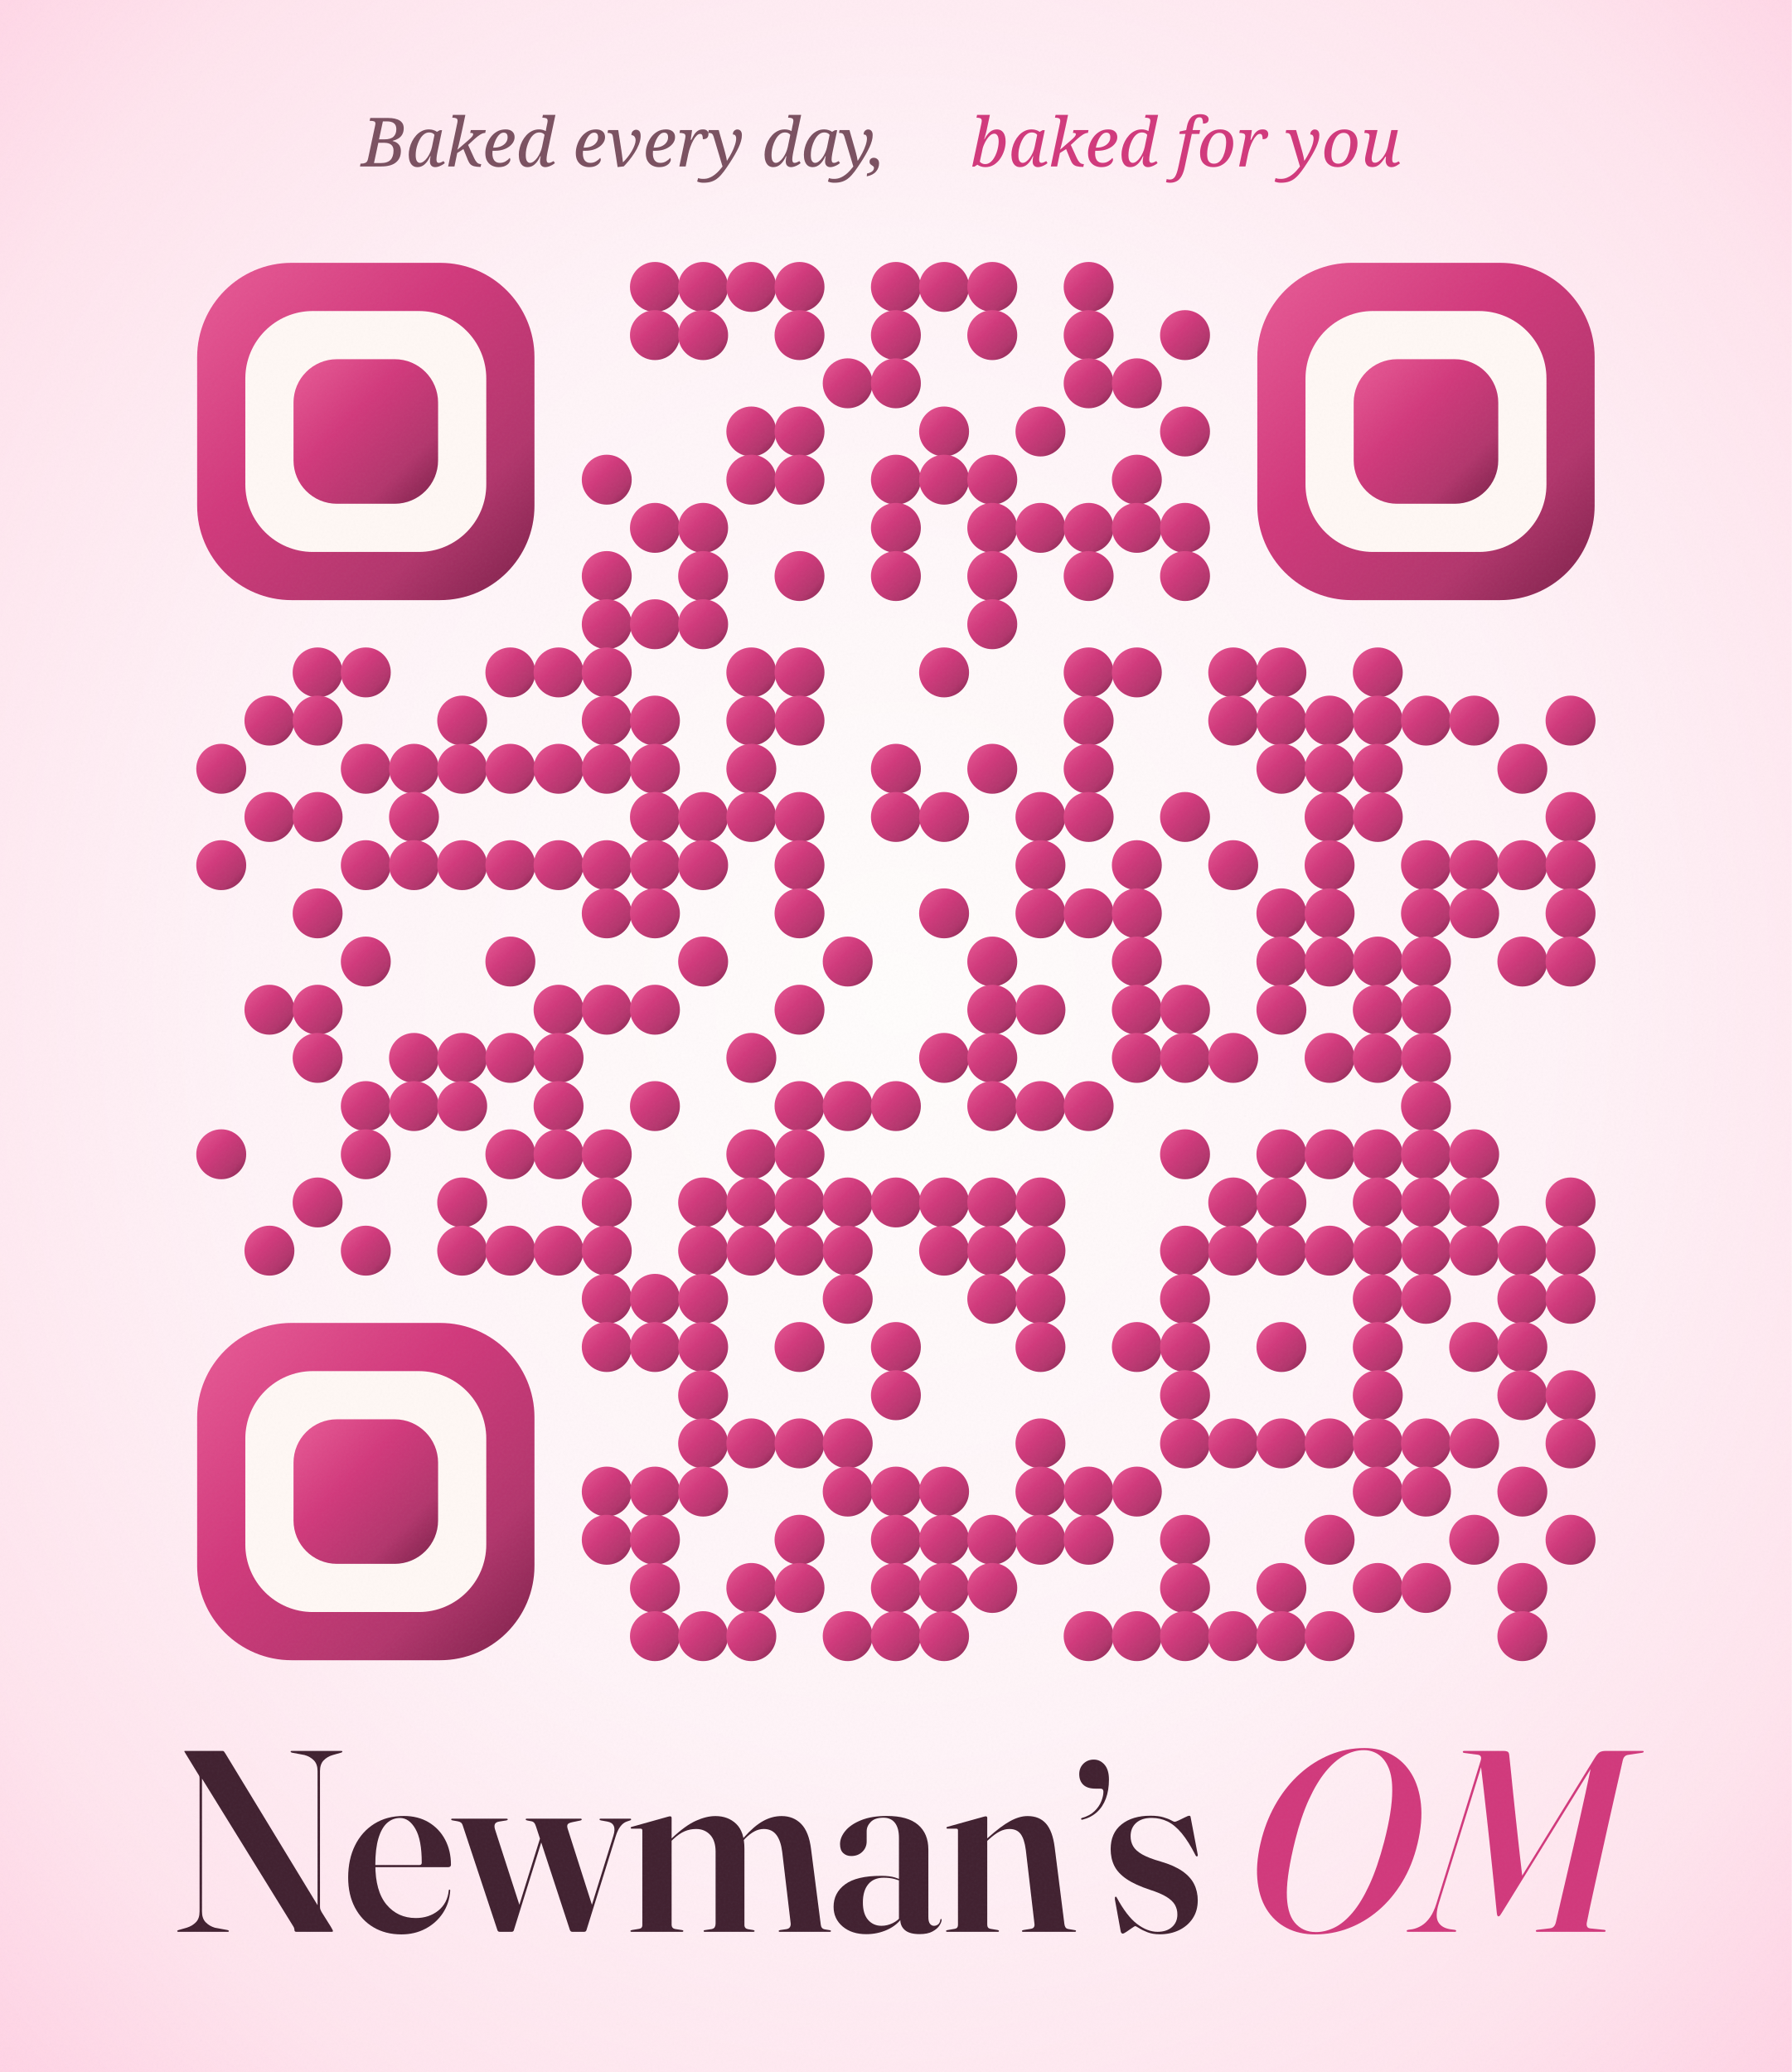
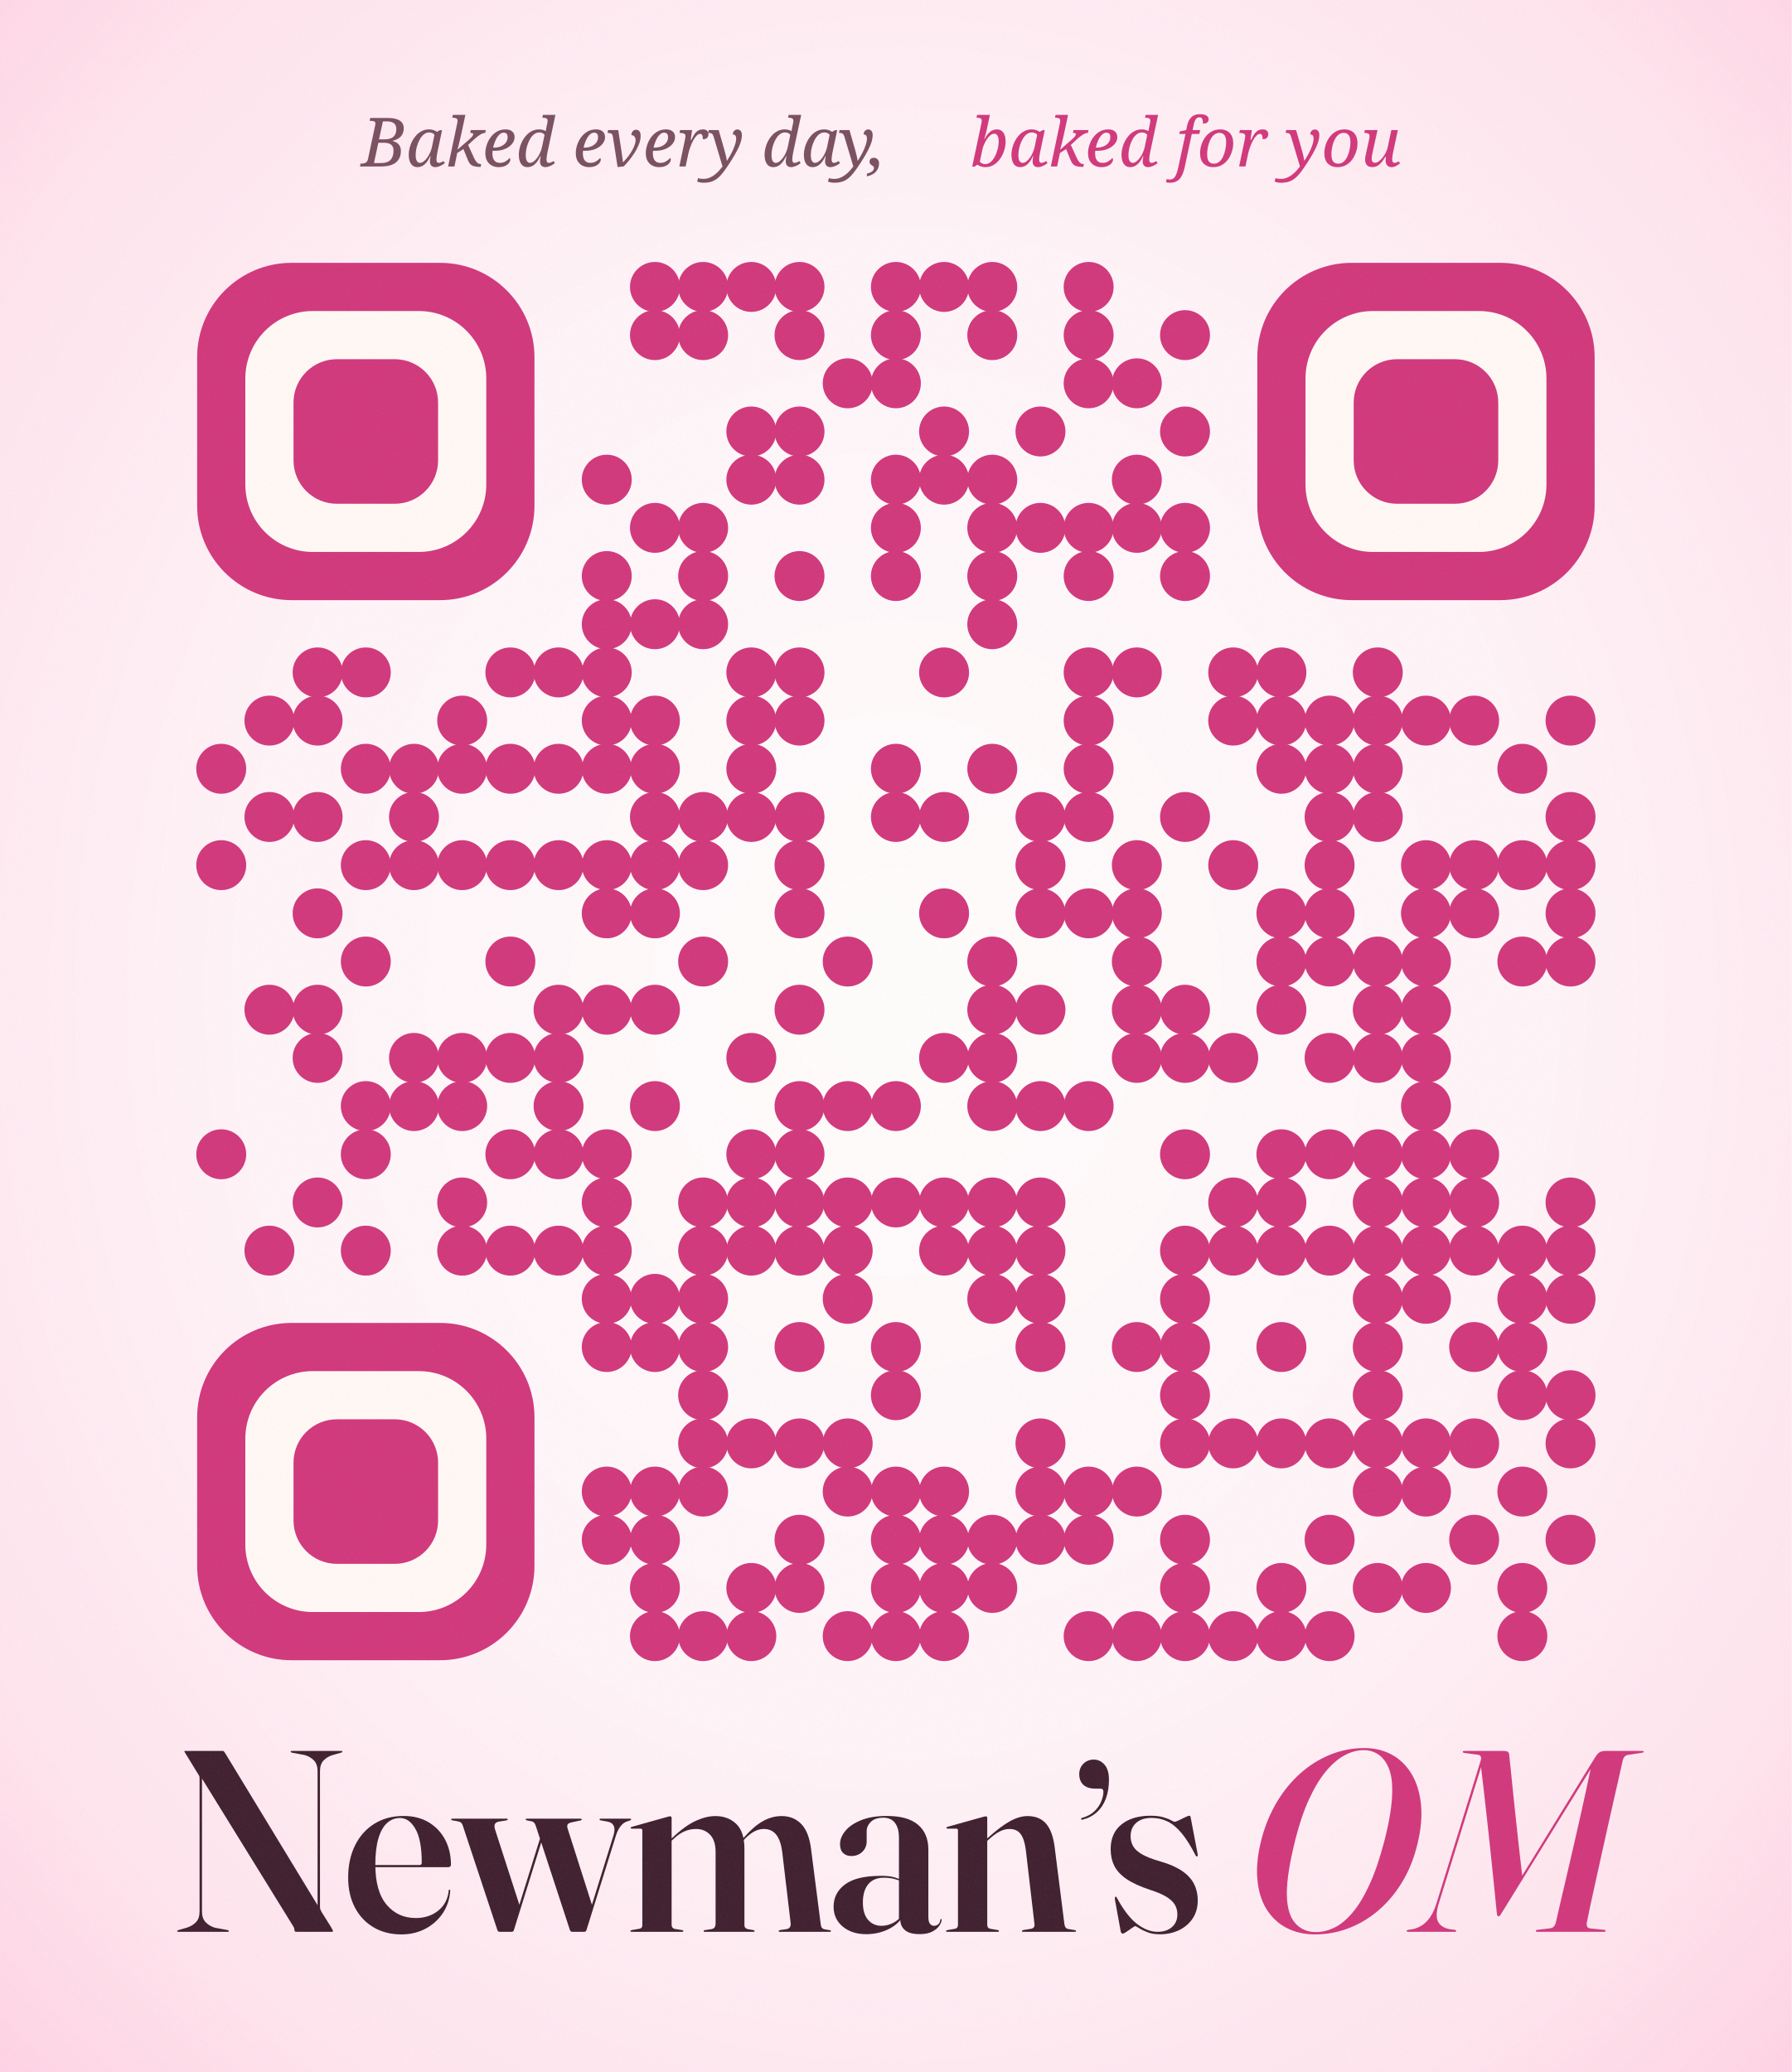
<svg xmlns="http://www.w3.org/2000/svg" viewBox="0 0 818 946" width="818" height="946" role="img" aria-label="Scan to visit Newman's OM — fresh sourdough, baked in Jacaranda Cay">
  <defs>
    <linearGradient id="dot" x1="0" y1="0" x2="1" y2="1">
      <stop offset="0" stop-color="#e85b96" />
      <stop offset=".4" stop-color="#d1387b" />
      <stop offset=".75" stop-color="#b2356c" />
      <stop offset="1" stop-color="#7a1f47" />
    </linearGradient>
    <linearGradient id="gold" x1="0" y1="0" x2="1" y2="1">
      <stop offset="0" stop-color="#e0a53c" />
      <stop offset="1" stop-color="#c78a2a" />
    </linearGradient>
    <linearGradient id="bar" x1="0" y1="0" x2="1" y2="0">
      <stop offset="0" stop-color="#ff7fb2" />
      <stop offset=".55" stop-color="#e85b96" />
      <stop offset="1" stop-color="#e0a53c" />
    </linearGradient>
    <radialGradient id="card" cx="50%" cy="48%" r="72%">
      <stop offset="0" stop-color="#fffdfc" />
      <stop offset=".5" stop-color="#fff4f8" />
      <stop offset=".82" stop-color="#ffe4ee" />
      <stop offset="1" stop-color="#ffd2e4" />
    </radialGradient>
    <radialGradient id="med" cx="50%" cy="40%" r="70%">
      <stop offset="0" stop-color="#ffffff" />
      <stop offset="1" stop-color="#ffdcea" />
    </radialGradient>
    <filter id="grain">
      <feTurbulence type="fractalNoise" baseFrequency="0.9" numOctaves="2" stitchTiles="stitch" />
      <feColorMatrix type="saturate" values="0" />
    </filter>
    <filter id="soft" x="-30%" y="-30%" width="160%" height="160%">
      <feGaussianBlur stdDeviation="16" />
    </filter>
    <clipPath id="cardclip">
      <rect x="0" y="0" width="818" height="946" rx="0" />
    </clipPath>
    <path id="star" d="M0,-7 C1,-2 2,-1 7,0 C2,1 1,2 0,7 C-1,2 -2,1 -7,0 C-2,-1 -1,-2 0,-7 Z" />
  </defs>
  <rect x="0" y="0" width="818" height="946" fill="url(#card)" />
  <g clip-path="url(#cardclip)">
    <text x="165.0" y="76" text-anchor="start" font-family="Fraunces,Georgia,serif" font-size="31" font-weight="500" font-style="italic" fill="#7a5060">Baked every day,</text>
    <text x="443.0" y="76" text-anchor="start" font-family="Fraunces,Georgia,serif" font-size="31" font-weight="500" font-style="italic" fill="#d1387b">baked for you</text>
-     <g fill="url(#dot)">
+     <g fill="#d1387b">
      <circle cx="299.0" cy="131.0" r="11.4" />
      <circle cx="321.0" cy="131.0" r="11.4" />
      <circle cx="343.0" cy="131.0" r="11.4" />
      <circle cx="365.0" cy="131.0" r="11.4" />
      <circle cx="409.0" cy="131.0" r="11.4" />
      <circle cx="431.0" cy="131.0" r="11.4" />
      <circle cx="453.0" cy="131.0" r="11.4" />
      <circle cx="497.0" cy="131.0" r="11.4" />
      <circle cx="299.0" cy="153.0" r="11.4" />
      <circle cx="321.0" cy="153.0" r="11.4" />
      <circle cx="365.0" cy="153.0" r="11.4" />
      <circle cx="409.0" cy="153.0" r="11.4" />
      <circle cx="453.0" cy="153.0" r="11.4" />
      <circle cx="497.0" cy="153.0" r="11.4" />
      <circle cx="541.0" cy="153.0" r="11.4" />
      <circle cx="387.0" cy="175.0" r="11.4" />
      <circle cx="409.0" cy="175.0" r="11.4" />
      <circle cx="497.0" cy="175.0" r="11.4" />
      <circle cx="519.0" cy="175.0" r="11.4" />
      <circle cx="343.0" cy="197.0" r="11.4" />
      <circle cx="365.0" cy="197.0" r="11.4" />
      <circle cx="431.0" cy="197.0" r="11.4" />
      <circle cx="475.0" cy="197.0" r="11.4" />
      <circle cx="541.0" cy="197.0" r="11.4" />
      <circle cx="277.0" cy="219.0" r="11.4" />
      <circle cx="343.0" cy="219.0" r="11.4" />
      <circle cx="365.0" cy="219.0" r="11.4" />
      <circle cx="409.0" cy="219.0" r="11.4" />
      <circle cx="431.0" cy="219.0" r="11.4" />
      <circle cx="453.0" cy="219.0" r="11.4" />
      <circle cx="519.0" cy="219.0" r="11.4" />
      <circle cx="299.0" cy="241.0" r="11.4" />
      <circle cx="321.0" cy="241.0" r="11.4" />
      <circle cx="409.0" cy="241.0" r="11.4" />
      <circle cx="453.0" cy="241.0" r="11.4" />
      <circle cx="475.0" cy="241.0" r="11.4" />
      <circle cx="497.0" cy="241.0" r="11.4" />
      <circle cx="519.0" cy="241.0" r="11.4" />
      <circle cx="541.0" cy="241.0" r="11.4" />
      <circle cx="277.0" cy="263.0" r="11.4" />
      <circle cx="321.0" cy="263.0" r="11.4" />
      <circle cx="365.0" cy="263.0" r="11.4" />
      <circle cx="409.0" cy="263.0" r="11.4" />
      <circle cx="453.0" cy="263.0" r="11.4" />
      <circle cx="497.0" cy="263.0" r="11.4" />
      <circle cx="541.0" cy="263.0" r="11.4" />
      <circle cx="277.0" cy="285.0" r="11.4" />
      <circle cx="299.0" cy="285.0" r="11.4" />
      <circle cx="321.0" cy="285.0" r="11.4" />
      <circle cx="453.0" cy="285.0" r="11.4" />
      <circle cx="145.0" cy="307.0" r="11.4" />
      <circle cx="167.0" cy="307.0" r="11.4" />
      <circle cx="233.0" cy="307.0" r="11.4" />
      <circle cx="255.0" cy="307.0" r="11.4" />
      <circle cx="277.0" cy="307.0" r="11.4" />
      <circle cx="343.0" cy="307.0" r="11.4" />
      <circle cx="365.0" cy="307.0" r="11.4" />
      <circle cx="431.0" cy="307.0" r="11.4" />
      <circle cx="497.0" cy="307.0" r="11.4" />
      <circle cx="519.0" cy="307.0" r="11.4" />
      <circle cx="563.0" cy="307.0" r="11.4" />
      <circle cx="585.0" cy="307.0" r="11.4" />
      <circle cx="629.0" cy="307.0" r="11.4" />
      <circle cx="123.0" cy="329.0" r="11.4" />
      <circle cx="145.0" cy="329.0" r="11.4" />
      <circle cx="211.0" cy="329.0" r="11.4" />
      <circle cx="277.0" cy="329.0" r="11.4" />
      <circle cx="299.0" cy="329.0" r="11.4" />
      <circle cx="343.0" cy="329.0" r="11.4" />
      <circle cx="365.0" cy="329.0" r="11.4" />
      <circle cx="497.0" cy="329.0" r="11.4" />
      <circle cx="563.0" cy="329.0" r="11.4" />
      <circle cx="585.0" cy="329.0" r="11.4" />
      <circle cx="607.0" cy="329.0" r="11.4" />
      <circle cx="629.0" cy="329.0" r="11.4" />
      <circle cx="651.0" cy="329.0" r="11.4" />
      <circle cx="673.0" cy="329.0" r="11.4" />
      <circle cx="717.0" cy="329.0" r="11.4" />
      <circle cx="101.0" cy="351.0" r="11.4" />
      <circle cx="167.0" cy="351.0" r="11.4" />
      <circle cx="189.0" cy="351.0" r="11.4" />
      <circle cx="211.0" cy="351.0" r="11.4" />
      <circle cx="233.0" cy="351.0" r="11.4" />
      <circle cx="255.0" cy="351.0" r="11.4" />
      <circle cx="277.0" cy="351.0" r="11.4" />
      <circle cx="299.0" cy="351.0" r="11.4" />
      <circle cx="343.0" cy="351.0" r="11.4" />
      <circle cx="409.0" cy="351.0" r="11.4" />
      <circle cx="453.0" cy="351.0" r="11.4" />
      <circle cx="497.0" cy="351.0" r="11.4" />
      <circle cx="585.0" cy="351.0" r="11.4" />
      <circle cx="607.0" cy="351.0" r="11.4" />
      <circle cx="629.0" cy="351.0" r="11.4" />
      <circle cx="695.0" cy="351.0" r="11.4" />
      <circle cx="123.0" cy="373.0" r="11.4" />
      <circle cx="145.0" cy="373.0" r="11.4" />
      <circle cx="189.0" cy="373.0" r="11.4" />
      <circle cx="299.0" cy="373.0" r="11.4" />
      <circle cx="321.0" cy="373.0" r="11.4" />
      <circle cx="343.0" cy="373.0" r="11.4" />
      <circle cx="365.0" cy="373.0" r="11.4" />
      <circle cx="409.0" cy="373.0" r="11.4" />
      <circle cx="431.0" cy="373.0" r="11.4" />
      <circle cx="475.0" cy="373.0" r="11.4" />
      <circle cx="497.0" cy="373.0" r="11.4" />
      <circle cx="541.0" cy="373.0" r="11.4" />
      <circle cx="607.0" cy="373.0" r="11.4" />
      <circle cx="629.0" cy="373.0" r="11.4" />
      <circle cx="717.0" cy="373.0" r="11.4" />
      <circle cx="101.0" cy="395.0" r="11.4" />
      <circle cx="167.0" cy="395.0" r="11.4" />
      <circle cx="189.0" cy="395.0" r="11.4" />
      <circle cx="211.0" cy="395.0" r="11.4" />
      <circle cx="233.0" cy="395.0" r="11.4" />
      <circle cx="255.0" cy="395.0" r="11.4" />
      <circle cx="277.0" cy="395.0" r="11.4" />
      <circle cx="299.0" cy="395.0" r="11.4" />
      <circle cx="321.0" cy="395.0" r="11.4" />
      <circle cx="365.0" cy="395.0" r="11.4" />
      <circle cx="475.0" cy="395.0" r="11.4" />
      <circle cx="519.0" cy="395.0" r="11.4" />
      <circle cx="563.0" cy="395.0" r="11.4" />
      <circle cx="607.0" cy="395.0" r="11.4" />
      <circle cx="651.0" cy="395.0" r="11.4" />
      <circle cx="673.0" cy="395.0" r="11.4" />
      <circle cx="695.0" cy="395.0" r="11.4" />
      <circle cx="717.0" cy="395.0" r="11.4" />
      <circle cx="145.0" cy="417.0" r="11.4" />
      <circle cx="277.0" cy="417.0" r="11.4" />
      <circle cx="299.0" cy="417.0" r="11.4" />
      <circle cx="365.0" cy="417.0" r="11.4" />
      <circle cx="431.0" cy="417.0" r="11.4" />
      <circle cx="475.0" cy="417.0" r="11.4" />
      <circle cx="497.0" cy="417.0" r="11.4" />
      <circle cx="519.0" cy="417.0" r="11.4" />
      <circle cx="585.0" cy="417.0" r="11.4" />
      <circle cx="607.0" cy="417.0" r="11.4" />
      <circle cx="651.0" cy="417.0" r="11.4" />
      <circle cx="673.0" cy="417.0" r="11.4" />
      <circle cx="717.0" cy="417.0" r="11.4" />
      <circle cx="167.0" cy="439.0" r="11.4" />
      <circle cx="233.0" cy="439.0" r="11.4" />
      <circle cx="321.0" cy="439.0" r="11.4" />
      <circle cx="387.0" cy="439.0" r="11.4" />
      <circle cx="453.0" cy="439.0" r="11.4" />
      <circle cx="519.0" cy="439.0" r="11.4" />
      <circle cx="585.0" cy="439.0" r="11.4" />
      <circle cx="607.0" cy="439.0" r="11.4" />
      <circle cx="629.0" cy="439.0" r="11.4" />
      <circle cx="651.0" cy="439.0" r="11.4" />
      <circle cx="695.0" cy="439.0" r="11.4" />
      <circle cx="717.0" cy="439.0" r="11.4" />
      <circle cx="123.0" cy="461.0" r="11.4" />
      <circle cx="145.0" cy="461.0" r="11.4" />
      <circle cx="255.0" cy="461.0" r="11.4" />
      <circle cx="277.0" cy="461.0" r="11.4" />
      <circle cx="299.0" cy="461.0" r="11.4" />
      <circle cx="365.0" cy="461.0" r="11.4" />
      <circle cx="453.0" cy="461.0" r="11.4" />
      <circle cx="475.0" cy="461.0" r="11.4" />
      <circle cx="519.0" cy="461.0" r="11.4" />
      <circle cx="541.0" cy="461.0" r="11.4" />
      <circle cx="585.0" cy="461.0" r="11.4" />
      <circle cx="629.0" cy="461.0" r="11.4" />
      <circle cx="651.0" cy="461.0" r="11.4" />
      <circle cx="145.0" cy="483.0" r="11.4" />
      <circle cx="189.0" cy="483.0" r="11.4" />
      <circle cx="211.0" cy="483.0" r="11.4" />
      <circle cx="233.0" cy="483.0" r="11.4" />
      <circle cx="255.0" cy="483.0" r="11.4" />
      <circle cx="343.0" cy="483.0" r="11.4" />
      <circle cx="431.0" cy="483.0" r="11.4" />
      <circle cx="453.0" cy="483.0" r="11.4" />
      <circle cx="519.0" cy="483.0" r="11.4" />
      <circle cx="541.0" cy="483.0" r="11.4" />
      <circle cx="563.0" cy="483.0" r="11.4" />
      <circle cx="607.0" cy="483.0" r="11.4" />
      <circle cx="629.0" cy="483.0" r="11.4" />
      <circle cx="651.0" cy="483.0" r="11.4" />
      <circle cx="167.0" cy="505.0" r="11.4" />
      <circle cx="189.0" cy="505.0" r="11.4" />
      <circle cx="211.0" cy="505.0" r="11.4" />
      <circle cx="255.0" cy="505.0" r="11.4" />
      <circle cx="299.0" cy="505.0" r="11.4" />
      <circle cx="365.0" cy="505.0" r="11.4" />
      <circle cx="387.0" cy="505.0" r="11.4" />
      <circle cx="409.0" cy="505.0" r="11.4" />
      <circle cx="453.0" cy="505.0" r="11.4" />
      <circle cx="475.0" cy="505.0" r="11.4" />
      <circle cx="497.0" cy="505.0" r="11.4" />
      <circle cx="651.0" cy="505.0" r="11.4" />
      <circle cx="101.0" cy="527.0" r="11.4" />
      <circle cx="167.0" cy="527.0" r="11.4" />
      <circle cx="233.0" cy="527.0" r="11.4" />
      <circle cx="255.0" cy="527.0" r="11.4" />
      <circle cx="277.0" cy="527.0" r="11.4" />
      <circle cx="343.0" cy="527.0" r="11.4" />
      <circle cx="365.0" cy="527.0" r="11.4" />
      <circle cx="541.0" cy="527.0" r="11.4" />
      <circle cx="585.0" cy="527.0" r="11.4" />
      <circle cx="607.0" cy="527.0" r="11.4" />
      <circle cx="629.0" cy="527.0" r="11.4" />
      <circle cx="651.0" cy="527.0" r="11.4" />
      <circle cx="673.0" cy="527.0" r="11.4" />
      <circle cx="145.0" cy="549.0" r="11.4" />
      <circle cx="211.0" cy="549.0" r="11.4" />
      <circle cx="277.0" cy="549.0" r="11.4" />
      <circle cx="321.0" cy="549.0" r="11.4" />
      <circle cx="343.0" cy="549.0" r="11.4" />
      <circle cx="365.0" cy="549.0" r="11.4" />
      <circle cx="387.0" cy="549.0" r="11.4" />
      <circle cx="409.0" cy="549.0" r="11.4" />
      <circle cx="431.0" cy="549.0" r="11.4" />
      <circle cx="453.0" cy="549.0" r="11.4" />
      <circle cx="475.0" cy="549.0" r="11.4" />
      <circle cx="563.0" cy="549.0" r="11.4" />
      <circle cx="585.0" cy="549.0" r="11.4" />
      <circle cx="629.0" cy="549.0" r="11.4" />
      <circle cx="651.0" cy="549.0" r="11.4" />
      <circle cx="673.0" cy="549.0" r="11.4" />
      <circle cx="717.0" cy="549.0" r="11.4" />
      <circle cx="123.0" cy="571.0" r="11.4" />
      <circle cx="167.0" cy="571.0" r="11.4" />
      <circle cx="211.0" cy="571.0" r="11.4" />
      <circle cx="233.0" cy="571.0" r="11.4" />
      <circle cx="255.0" cy="571.0" r="11.4" />
      <circle cx="277.0" cy="571.0" r="11.4" />
      <circle cx="321.0" cy="571.0" r="11.4" />
      <circle cx="343.0" cy="571.0" r="11.4" />
      <circle cx="365.0" cy="571.0" r="11.4" />
      <circle cx="387.0" cy="571.0" r="11.4" />
      <circle cx="431.0" cy="571.0" r="11.4" />
      <circle cx="453.0" cy="571.0" r="11.4" />
      <circle cx="475.0" cy="571.0" r="11.4" />
      <circle cx="541.0" cy="571.0" r="11.4" />
      <circle cx="563.0" cy="571.0" r="11.4" />
      <circle cx="585.0" cy="571.0" r="11.4" />
      <circle cx="607.0" cy="571.0" r="11.4" />
      <circle cx="629.0" cy="571.0" r="11.4" />
      <circle cx="651.0" cy="571.0" r="11.4" />
      <circle cx="673.0" cy="571.0" r="11.4" />
      <circle cx="695.0" cy="571.0" r="11.4" />
      <circle cx="717.0" cy="571.0" r="11.4" />
      <circle cx="277.0" cy="593.0" r="11.4" />
      <circle cx="299.0" cy="593.0" r="11.4" />
      <circle cx="321.0" cy="593.0" r="11.4" />
      <circle cx="387.0" cy="593.0" r="11.4" />
      <circle cx="453.0" cy="593.0" r="11.4" />
      <circle cx="475.0" cy="593.0" r="11.4" />
      <circle cx="541.0" cy="593.0" r="11.4" />
      <circle cx="629.0" cy="593.0" r="11.4" />
      <circle cx="651.0" cy="593.0" r="11.4" />
      <circle cx="695.0" cy="593.0" r="11.4" />
      <circle cx="717.0" cy="593.0" r="11.4" />
      <circle cx="277.0" cy="615.0" r="11.4" />
      <circle cx="299.0" cy="615.0" r="11.4" />
      <circle cx="321.0" cy="615.0" r="11.4" />
      <circle cx="365.0" cy="615.0" r="11.4" />
      <circle cx="409.0" cy="615.0" r="11.4" />
      <circle cx="475.0" cy="615.0" r="11.4" />
      <circle cx="519.0" cy="615.0" r="11.4" />
      <circle cx="541.0" cy="615.0" r="11.4" />
      <circle cx="585.0" cy="615.0" r="11.4" />
      <circle cx="629.0" cy="615.0" r="11.4" />
      <circle cx="673.0" cy="615.0" r="11.4" />
      <circle cx="695.0" cy="615.0" r="11.4" />
      <circle cx="321.0" cy="637.0" r="11.4" />
      <circle cx="409.0" cy="637.0" r="11.4" />
      <circle cx="541.0" cy="637.0" r="11.4" />
      <circle cx="629.0" cy="637.0" r="11.4" />
      <circle cx="695.0" cy="637.0" r="11.4" />
      <circle cx="717.0" cy="637.0" r="11.4" />
      <circle cx="321.0" cy="659.0" r="11.4" />
      <circle cx="343.0" cy="659.0" r="11.4" />
      <circle cx="365.0" cy="659.0" r="11.4" />
      <circle cx="387.0" cy="659.0" r="11.4" />
      <circle cx="475.0" cy="659.0" r="11.4" />
      <circle cx="541.0" cy="659.0" r="11.4" />
      <circle cx="563.0" cy="659.0" r="11.4" />
      <circle cx="585.0" cy="659.0" r="11.4" />
      <circle cx="607.0" cy="659.0" r="11.4" />
      <circle cx="629.0" cy="659.0" r="11.4" />
      <circle cx="651.0" cy="659.0" r="11.4" />
      <circle cx="673.0" cy="659.0" r="11.4" />
      <circle cx="717.0" cy="659.0" r="11.4" />
      <circle cx="277.0" cy="681.0" r="11.4" />
      <circle cx="299.0" cy="681.0" r="11.4" />
      <circle cx="321.0" cy="681.0" r="11.4" />
      <circle cx="387.0" cy="681.0" r="11.4" />
      <circle cx="409.0" cy="681.0" r="11.4" />
      <circle cx="431.0" cy="681.0" r="11.4" />
      <circle cx="475.0" cy="681.0" r="11.4" />
      <circle cx="497.0" cy="681.0" r="11.4" />
      <circle cx="519.0" cy="681.0" r="11.4" />
      <circle cx="629.0" cy="681.0" r="11.4" />
      <circle cx="651.0" cy="681.0" r="11.4" />
      <circle cx="695.0" cy="681.0" r="11.4" />
      <circle cx="277.0" cy="703.0" r="11.4" />
      <circle cx="299.0" cy="703.0" r="11.4" />
      <circle cx="365.0" cy="703.0" r="11.4" />
      <circle cx="409.0" cy="703.0" r="11.4" />
      <circle cx="431.0" cy="703.0" r="11.4" />
      <circle cx="453.0" cy="703.0" r="11.4" />
      <circle cx="475.0" cy="703.0" r="11.4" />
      <circle cx="497.0" cy="703.0" r="11.4" />
      <circle cx="541.0" cy="703.0" r="11.4" />
      <circle cx="607.0" cy="703.0" r="11.4" />
      <circle cx="673.0" cy="703.0" r="11.4" />
      <circle cx="717.0" cy="703.0" r="11.4" />
      <circle cx="299.0" cy="725.0" r="11.4" />
      <circle cx="343.0" cy="725.0" r="11.4" />
      <circle cx="365.0" cy="725.0" r="11.4" />
      <circle cx="409.0" cy="725.0" r="11.4" />
      <circle cx="431.0" cy="725.0" r="11.4" />
      <circle cx="453.0" cy="725.0" r="11.4" />
      <circle cx="541.0" cy="725.0" r="11.4" />
      <circle cx="585.0" cy="725.0" r="11.4" />
      <circle cx="629.0" cy="725.0" r="11.4" />
      <circle cx="651.0" cy="725.0" r="11.4" />
      <circle cx="695.0" cy="725.0" r="11.4" />
      <circle cx="299.0" cy="747.0" r="11.4" />
      <circle cx="321.0" cy="747.0" r="11.4" />
      <circle cx="343.0" cy="747.0" r="11.4" />
      <circle cx="387.0" cy="747.0" r="11.4" />
      <circle cx="409.0" cy="747.0" r="11.4" />
      <circle cx="431.0" cy="747.0" r="11.4" />
      <circle cx="497.0" cy="747.0" r="11.4" />
      <circle cx="519.0" cy="747.0" r="11.4" />
      <circle cx="541.0" cy="747.0" r="11.4" />
      <circle cx="563.0" cy="747.0" r="11.4" />
      <circle cx="585.0" cy="747.0" r="11.4" />
      <circle cx="607.0" cy="747.0" r="11.4" />
      <circle cx="695.0" cy="747.0" r="11.4" />
    </g>
-     <rect x="90.0" y="120.0" width="154.0" height="154.0" rx="43.1" fill="url(#dot)" />
+     <rect x="90.0" y="120.0" width="154.0" height="154.0" rx="43.1" fill="#d1387b" />
    <rect x="112.0" y="142.0" width="110.0" height="110.0" rx="30.8" fill="#fff8f5" />
-     <rect x="134.0" y="164.0" width="66.0" height="66.0" rx="19.8" fill="url(#dot)" />
-     <rect x="574.0" y="120.0" width="154.0" height="154.0" rx="43.1" fill="url(#dot)" />
+     <rect x="134.0" y="164.0" width="66.0" height="66.0" rx="19.8" fill="#d1387b" />
+     <rect x="574.0" y="120.0" width="154.0" height="154.0" rx="43.1" fill="#d1387b" />
    <rect x="596.0" y="142.0" width="110.0" height="110.0" rx="30.8" fill="#fff8f5" />
-     <rect x="618.0" y="164.0" width="66.0" height="66.0" rx="19.8" fill="url(#dot)" />
-     <rect x="90.0" y="604.0" width="154.0" height="154.0" rx="43.1" fill="url(#dot)" />
+     <rect x="618.0" y="164.0" width="66.0" height="66.0" rx="19.8" fill="#d1387b" />
+     <rect x="90.0" y="604.0" width="154.0" height="154.0" rx="43.1" fill="#d1387b" />
    <rect x="112.0" y="626.0" width="110.0" height="110.0" rx="30.8" fill="#fff8f5" />
-     <rect x="134.0" y="648.0" width="66.0" height="66.0" rx="19.8" fill="url(#dot)" />
+     <rect x="134.0" y="648.0" width="66.0" height="66.0" rx="19.8" fill="#d1387b" />
    <g transform="translate(78.79 882.00) scale(0.059 -0.059)" fill="#40202f">
      <path transform="translate(0.0 0)" d="M436 6.24Q436 4.12 433.94 2.06Q431.88 0 427.76 0H43.76Q39.64 0 37.58 2.06Q35.52 4.12 35.52 6.24Q35.52 10.04 45.76 13.6L109.76 31.92Q152.32 45.32 180.56 74.24Q208.8 103.16 208.8 157.04V1181.28Q208.8 1195.48 207.36 1202.3Q205.92 1209.12 195.28 1224.32L102.8 1375.44Q99.12 1382.8 95.04 1388.5Q90.96 1394.2 90.96 1396.88Q90.96 1398.88 92.74 1399.44Q94.52 1400 99.2 1400H387.679Q393.999 1400 398.279 1394.8Q402.559 1389.6 410.079 1377.2L1135.68 183.28L1121.84 155.52V1242.96Q1121.84 1297.28 1093.22 1326.7Q1064.6 1356.12 1021.04 1368.08L923.6 1386.4Q913.36 1389.96 913.36 1393.76Q913.36 1396.32 915.42 1398.16Q917.48 1400 921.6 1400H1305.6Q1309.72 1400 1311.78 1398.16Q1313.84 1396.32 1313.84 1393.76Q1313.84 1389.96 1303.6 1386.4L1239.599 1368.08Q1197.48 1356.12 1169.02 1326.7Q1140.56 1297.28 1140.56 1242.96V192.4Q1140.56 180.72 1144.34 171.32Q1148.12 161.92 1152.56 153.92L1223.28 41.28Q1233.32 24.64 1237.1 16.84Q1240.88 9.04 1240.88 5.36Q1240.88 3.24 1238.54 1.62Q1236.2 0 1229.52 0H957.841Q942.961 0 942.961 14.24Q942.961 19.8 940.621 27.78Q938.281 35.76 933.841 42.32L188.64 1248.72H227.52V156.48Q227.52 103.16 256.26 73.8Q285 44.44 326.56 31.92L425.76 13.6Q436 10.04 436 6.24Z" />
      <path transform="translate(1323.2 0)" d="M830.759 518.88Q830.759 510.64 825.359 505.4Q819.959 500.16 808.919 500.16H189.96V517.12H588.52Q604.76 517.12 604.76 535.6Q604.76 711.08 556.16 795.94Q507.56 880.8 437.32 880.8Q378.2 880.8 335.4 841.3Q292.599 801.8 269.079 721.68Q245.559 641.56 245.559 520.32Q245.559 314.2 332.299 210.46Q419.039 106.72 558.799 106.72Q661.439 106.72 732.699 164.2Q803.959 221.68 813.639 319.96Q814.079 324.08 815.919 325.58Q817.759 327.08 818.759 327.08Q821.319 327.08 823.379 325.3Q825.439 323.52 824.999 317.96Q818.839 221.12 767.939 144.7Q717.039 68.28 633.88 24.14Q550.72 -20 447.28 -20Q324.92 -20 232.24 34.48Q139.56 88.96 87.48 188.22Q35.4 287.48 35.4 420.16Q35.4 561.36 88.46 668.64Q141.52 775.92 238.14 836.28Q334.76 896.64 464.6 896.64Q576.24 896.64 658.32 847.58Q740.4 798.52 785.579 713.2Q830.759 627.88 830.759 518.88Z" />
      <path transform="translate(2168.3 0)" d="M454.96 0H364Q356.32 0 351.86 3.06Q347.4 6.12 344.84 13.8L77.72 820.64Q72.4 838.04 62.82 845.48Q53.24 852.92 36.96 855.48L-4.12 862.72Q-8.92 863.84 -10.76 865.62Q-12.6 867.4 -12.6 869.52Q-12.6 873.2 -10.48 874.48Q-8.36 875.76 -5.24 875.76H416.559Q420.679 875.76 422.739 874.26Q424.799 872.76 424.799 869.08Q424.799 866.96 422.739 865.4Q420.679 863.84 414.999 862.28L361.719 853.72Q332.679 849.28 325.699 833.46Q318.719 817.64 327.039 791.36L519.879 194.439L473 74.4L693.52 782.32L709.92 773.68L472.12 11.8Q470.56 6.12 465.88 3.06Q461.2 0 454.96 0ZM1016.279 0H924.88Q918.08 0 913.18 3.72Q908.28 7.44 905.72 15.12L643.84 814.48Q637.4 835.24 628.76 844.44Q620.12 853.64 607.84 855.52L575.4 861.84Q569.28 863.4 566.78 865.18Q564.28 866.96 564.28 869.52Q564.28 875.76 572.52 875.76H988.599Q997.279 875.76 997.279 869.08Q997.279 866.52 995.219 864.74Q993.159 862.96 987.039 861.4L925.479 848.52Q894.319 842.28 888.199 830.52Q882.079 818.76 889.079 797.08L1083.079 188.919L1031.559 64.72L1242.159 742.72Q1257.679 791.4 1245.559 819.06Q1233.439 846.72 1195.159 853.28L1145.279 862.28Q1139.599 863.84 1137.539 865.4Q1135.479 866.96 1135.479 869.52Q1135.479 873.2 1137.599 874.48Q1139.719 875.76 1143.279 875.76H1370.519Q1375.519 875.76 1377.579 874.26Q1379.639 872.76 1379.639 869.08Q1379.639 866.52 1377.579 864.74Q1375.519 862.96 1369.839 861.4L1345.959 853.28Q1318.319 843.72 1296.859 815.5Q1275.399 787.28 1260.759 740.24L1034.319 13.56Q1032.319 6.56 1027.639 3.28Q1022.959 0 1016.279 0Z" />
      <path transform="translate(3508.5 0)" d="M352.879 881.12V53.2Q352.879 41.96 359.439 33.38Q365.999 24.8 377.999 22.24L434.479 13.36Q443.599 12.24 443.599 6.24Q443.599 0 434.24 0H42.4Q38.6 0 36.26 2.06Q33.92 4.12 33.92 6.24Q33.92 8.36 36.82 10.48Q39.72 12.6 44.4 13.6L102.4 23.36Q115.52 25.92 120.96 33.1Q126.4 40.28 126.4 50.08V783.44Q126.4 789.8 123.78 793.98Q121.16 798.16 113.92 798.16H43.52Q40.84 798.16 38.5 800.22Q36.16 802.28 36.16 804.4Q36.16 807.4 38.5 809.52Q40.84 811.64 45.52 812.64L323.439 890.48Q330.679 893.04 334.639 893.32Q338.599 893.6 342.399 893.6Q348.199 893.6 350.539 889.7Q352.879 885.8 352.879 881.12ZM333.679 686.8 324.079 695.28 358.559 727.76Q459.519 822.72 540.719 859.24Q621.919 895.76 691.839 895.76Q790.439 895.76 853.379 834.7Q916.319 773.64 916.319 643.68V52.64Q916.319 38.88 923.459 30.9Q930.599 22.92 943.999 20.48L985.599 13.6Q994.959 11.36 994.959 6.24Q994.959 0 983.359 0H608.8Q600.8 0 600.8 6.24Q600.8 12.24 610.8 13.36L662.32 21.12Q681.2 25.24 687.2 37.14Q693.2 49.04 693.2 64.96V619.52Q693.2 705.96 650.8 750.9Q608.4 795.84 541.76 795.84Q495.2 795.84 453.02 777.74Q410.84 759.64 367.039 718.16ZM891.639 686.8 882.039 695.28 913.159 731.12Q990.399 818.04 1059.999 856.9Q1129.599 895.76 1204.039 895.76Q1296.239 895.76 1355.679 834.7Q1415.119 773.64 1431.639 642.56L1507.119 54.88Q1509.119 39.44 1516.379 30.68Q1523.639 21.92 1537.039 19.36L1577.519 12.48Q1581.639 11.92 1583.699 10.36Q1585.759 8.8 1585.759 6.24Q1585.759 3.56 1583.699 1.78Q1581.639 0 1577.519 0H1189.52Q1181.52 0 1181.52 6.24Q1181.52 11.36 1191.52 13.36L1243.04 21.12Q1261.92 24.8 1268.92 37.48Q1275.92 50.16 1273.92 67.2L1208.52 619.52Q1197.48 705.96 1162.9 750.9Q1128.32 795.84 1066.28 795.84Q1028.64 795.84 993.8 777.36Q958.959 758.88 921.639 721.52Z" />
      <path transform="translate(5070.7 0)" d="M560.28 92.56V101.28L549.76 91.76V727.599Q549.76 802.76 518.94 842.9Q488.12 883.04 429.44 883.04Q363.76 883.04 331.88 850.6Q300 818.16 300 778.64V699.92Q300 651.84 266.38 619.16Q232.76 586.48 180.24 586.48Q142.84 586.48 118.34 609.56Q93.84 632.64 93.84 679.04Q93.84 730.96 135.02 781.08Q176.2 831.2 257.18 863.92Q338.16 896.64 456.4 896.64Q618.04 896.64 697.699 828.36Q777.359 760.08 777.359 635.92V114.64Q777.359 78.32 789.839 62.36Q802.319 46.4 820.839 46.4Q838.479 46.4 852.759 57.46Q867.039 68.52 870.159 93.36Q870.719 97.04 872.219 98.32Q873.719 99.6 875.279 99.6Q877.839 99.6 878.899 98.32Q879.959 97.04 879.959 93.36Q879.959 75.2 863.279 49.08Q846.599 22.96 809.26 2.58Q771.92 -17.8 709.6 -17.8Q632 -17.8 596.14 13.06Q560.28 43.92 560.28 92.56ZM44 193.84Q44 301.2 133.06 367.28Q222.12 433.36 413.36 433.36Q476.84 433.36 517.52 421Q558.2 408.64 592.96 390.32L585.6 383.2Q550.6 399.84 513.98 409.24Q477.36 418.64 431.76 418.64Q353.88 418.64 312.259 368.24Q270.639 317.84 270.639 227.12Q270.639 139.32 310.619 92.94Q350.6 46.56 415.04 46.56Q458.28 46.56 500.54 66.8Q542.8 87.04 570.88 124.8L581.36 118.56Q537.84 52.16 461.44 16.96Q385.04 -18.24 296.8 -18.24Q184.44 -18.24 114.22 41.12Q44 100.48 44 193.84Z" />
      <path transform="translate(5950.8 0)" d="M352.879 882.24V54.32Q352.879 41.4 358.599 33.66Q364.319 25.92 376.879 23.36L433.359 13.92Q443.599 12.24 443.599 6.24Q443.599 0 435.359 0H41.28Q38.6 0 36.26 1.78Q33.92 3.56 33.92 6.24Q33.92 8.36 35.98 10.2Q38.04 12.04 43.28 13.04L102.4 23.36Q115.52 25.92 120.96 33.66Q126.4 41.4 126.4 53.44V785.68Q126.4 791.48 123.5 794.82Q120.6 798.16 113.36 798.16H45.76Q41.4 798.16 39.34 800.22Q37.28 802.28 37.28 804.96Q37.28 808.52 39.62 810.08Q41.96 811.64 45.52 812.64L322.879 889.92Q331.799 892.48 335.199 893.04Q338.599 893.6 342.399 893.6Q347.639 893.6 350.259 890.26Q352.879 886.92 352.879 882.24ZM334.319 687.36 324.719 697.52 360.319 729.44Q458.279 817.48 529.839 856.62Q601.399 895.76 664.639 895.76Q756.279 895.76 807.319 837.78Q858.359 779.8 874.319 657.12L949.799 60.48Q951.799 44.48 958.499 34.32Q965.199 24.16 980.839 21.6L1030.279 13.04Q1035.519 12.48 1037.579 10.64Q1039.639 8.8 1039.639 6.24Q1039.639 3.56 1037.579 1.78Q1035.519 0 1031.399 0H630.52Q621.4 0 621.4 6.24Q621.4 11.36 632.52 13.92L690.76 23.36Q707.4 25.92 713.84 36.08Q720.28 46.24 718.28 60.48L651.2 634.08Q640.16 718.28 611.18 757.06Q582.2 795.84 524.64 795.84Q486.44 795.84 449.08 776.52Q411.72 757.2 368.799 718.16Z" />
      <path transform="translate(6960.0 0) scale(0.875)" d="M206.6 1266.32Q135.24 1266.32 99.34 1300.58Q63.44 1334.84 63.44 1394.12Q63.44 1450.36 100.24 1486.8Q137.04 1523.24 192.88 1523.24Q247.12 1523.24 286.659 1478.64Q326.199 1434.04 326.199 1346.16Q326.199 1252.28 299.179 1179.24Q272.159 1106.2 220.26 1058.78Q168.36 1011.361 93.84 992.241Q88.16 990.681 84.36 992.141Q80.56 993.601 79.68 996.281Q79.24 1000.081 81.42 1003.141Q83.6 1006.201 88.96 1007.76Q157.08 1026.88 198.52 1067.12Q239.96 1107.36 258.6 1154.48Q277.24 1201.6 277.24 1239.8Q277.24 1252.28 270.88 1259.3Q264.52 1266.32 248.68 1266.32Z" />
      <path transform="translate(7213.9 0)" d="M407.36 0.08Q478.08 0.08 519.52 37.14Q560.96 74.2 560.96 133.92Q560.96 175.72 541.72 209.16Q522.48 242.6 476.44 270.84Q430.4 299.08 350.4 324.72Q234.24 363.12 167.5 408.64Q100.76 454.16 72.74 511.02Q44.72 567.88 44.72 640.08Q44.72 763.92 128.72 831.16Q212.72 898.4 352.48 898.4Q413.28 898.4 452.46 886.68Q491.64 874.96 512.48 863.24Q533.32 851.52 539.44 851.52Q548.8 851.52 573.12 863.24Q597.44 874.96 621.04 886.68Q644.64 898.4 651.68 898.4Q655.36 898.4 658.82 896.78Q662.28 895.16 663.28 887.92L717.6 602.48Q719.6 595.12 718.54 590.44Q717.48 585.76 714.48 583.76Q711.48 582.76 708.7 584.04Q705.92 585.32 703.36 588.88Q647.6 698.6 594.46 762.56Q541.32 826.52 484.7 853.98Q428.08 881.44 361.44 881.44Q284.64 881.44 241.84 842.76Q199.04 804.08 199.04 739.36Q199.04 697.08 218.58 662.62Q238.12 628.16 288.36 599.3Q338.6 570.44 430.88 544.24Q535.32 513.88 598.64 470.1Q661.96 426.32 690.3 369.54Q718.64 312.76 718.64 243.28Q718.64 162.92 679.84 104.22Q641.04 45.52 574.6 13.2Q508.16 -19.12 424.4 -19.12Q369.72 -19.12 329.6 -3.36Q289.48 12.4 265.2 28.16Q240.92 43.92 235.04 43.92Q229.68 43.92 209.4 29.44Q189.12 14.96 167.56 0.48Q146 -14 138.08 -14Q133.72 -14 128.98 -9.92Q124.24 -5.84 122.24 4.32L77.68 249.6Q76.68 260.08 77.52 264.7Q78.36 269.32 81.92 271.44Q84.36 273.44 86.7 271.6Q89.04 269.76 91.28 266.08Q169.92 120.56 249.72 60.32Q329.52 0.08 407.36 0.08Z" />
      <path transform="translate(7968.1 0)" d="" />
    </g>
    <g transform="translate(566.68 882.00) scale(0.059 -0.059)" fill="#d1387b">
      <path transform="translate(0.0 0)" d="M953 1422Q1072 1422 1165.75 1370.25Q1259.5 1318.5 1317.75 1221.5Q1376 1124.5 1390.25 988.25Q1404.5 852 1364 683Q1324.5 516.5 1245.75 386.25Q1167 256 1060.5 165.25Q954 74.5 829.0 27.25Q704 -20 571 -20Q447 -20 350.0 30.5Q253 81 194.0 177.5Q135 274 123.75 413.75Q112.5 553.5 160.5 731.5Q201 880 276.5 1006.25Q352 1132.5 456.25 1225.5Q560.5 1318.5 686.5 1370.25Q812.5 1422 953 1422ZM578 -2Q649.5 -2 720.75 32.75Q792 67.5 860.25 147.75Q928.5 228 990.75 362.5Q1053 497 1105.5 696.5Q1138 822.5 1153.0 919.75Q1168 1017 1168 1089.5Q1169.5 1198 1140.5 1267.75Q1111.5 1337.5 1061.5 1371.75Q1011.5 1406 948 1406Q872.5 1406 797.0 1364.75Q721.5 1323.5 652.25 1238.75Q583 1154 523.0 1022.75Q463 891.5 418 712Q384.5 577.5 368.75 477.5Q353 377.5 352.5 305Q351.5 146.5 413.0 72.25Q474.5 -2 578 -2Z" />
      <path transform="translate(1365.2 0)" d="M811 413.5 763 361 1369.5 1345Q1392.5 1382 1409.75 1391.0Q1427 1400 1459 1400H1739.5Q1744.5 1400 1746.5 1398.5Q1748.5 1397 1748.5 1394.5Q1748.5 1391.5 1746.0 1389.25Q1743.5 1387 1735.5 1385.5L1626 1369Q1612 1367 1601.5 1356.5Q1591 1346 1586.5 1326Q1576 1279 1557.75 1198.75Q1539.5 1118.5 1516.5 1017.25Q1493.5 916 1468.5 804.25Q1443.5 692.5 1419.0 581.5Q1394.5 470.5 1372.25 370.5Q1350 270.5 1333.5 192.75Q1317 115 1308.5 71Q1305 54.5 1310.5 41.5Q1316 28.5 1334 26.5L1441 15.5Q1447.5 15 1450.75 13.0Q1454 11 1454 7.5Q1454 4 1451.25 2.0Q1448.5 0 1443 0H925Q920 0 917.0 1.75Q914 3.5 914 7Q914 11.5 917.5 13.25Q921 15 926.5 15.5L1023.5 27Q1042.5 29 1053.5 41.25Q1064.5 53.5 1069.5 75Q1091.5 171 1113.75 267.0Q1136 363 1159.0 461.0Q1182 559 1205.0 658.75Q1228 758.5 1251.25 861.5Q1274.5 964.5 1297.75 1071.0Q1321 1177.5 1344 1287.5L1370.5 1312L650.5 147Q643 134.5 637.25 127.0Q631.5 119.5 624.5 119.5Q618 119.5 615.25 129.0Q612.5 138.5 611.5 151Q604 228 595.0 315.5Q586 403 576.25 498.75Q566.5 594.5 555.5 695.0Q544.5 795.5 533.25 898.5Q522 1001.5 510.25 1103.75Q498.5 1206 486.5 1304L502 1312.5L163 219.5Q134 125 157.25 79.25Q180.5 33.5 245.5 21L287 15Q297.5 13.5 297.5 7Q297.5 3.5 295.0 1.75Q292.5 0 287.5 0H-74.5Q-79.5 0 -82.5 1.5Q-85.5 3 -85.5 6.5Q-85.5 10.5 -82.25 12.5Q-79 14.5 -73.5 15.5L-39 20.5Q-4 27.5 30.75 48.75Q65.5 70 95.5 112.5Q125.5 155 146.5 224.5L487.5 1326Q493.5 1346.5 487.25 1357.75Q481 1369 461 1371L362 1384Q353.5 1385.5 351.25 1387.5Q349 1389.5 349 1393Q349 1396.5 352.0 1398.25Q355 1400 360 1400H662.5Q682 1400 694.0 1395.0Q706 1390 708 1369Q715.5 1301.5 722.75 1228.0Q730 1154.5 738.0 1076.75Q746 999 754.75 918.0Q763.5 837 772.5 753.25Q781.5 669.5 791.25 584.5Q801 499.5 811 413.5Z" />
    </g>
    <rect x="0" y="0" width="818" height="946" filter="url(#grain)" opacity="0.045" />
  </g>
</svg>
